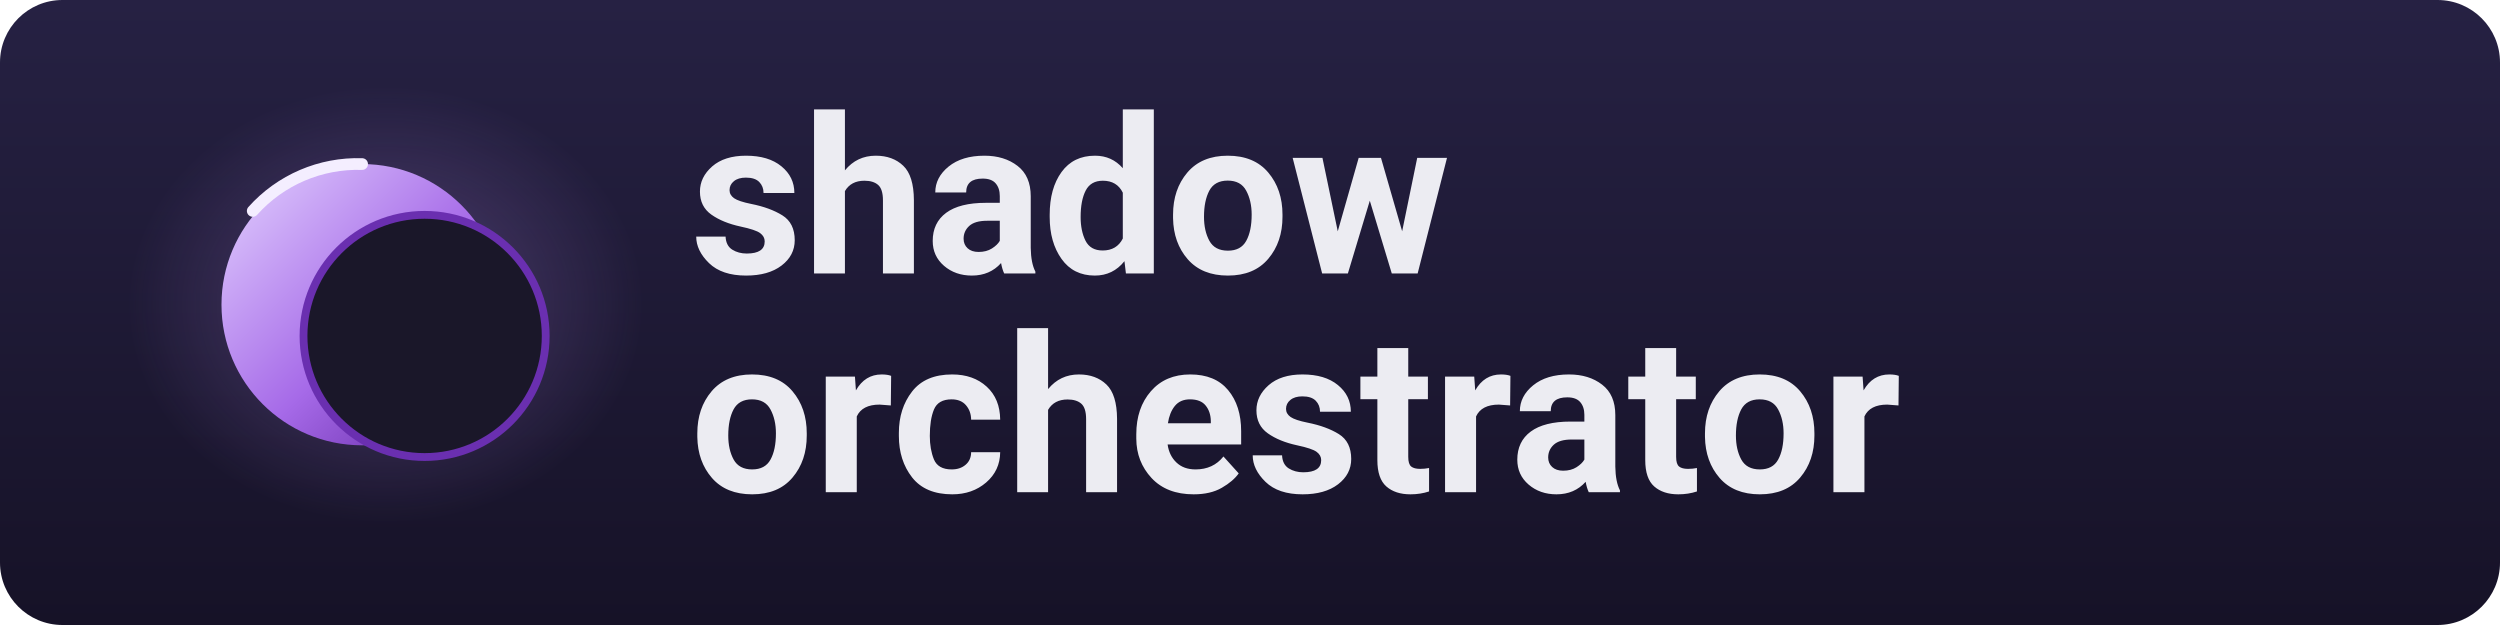
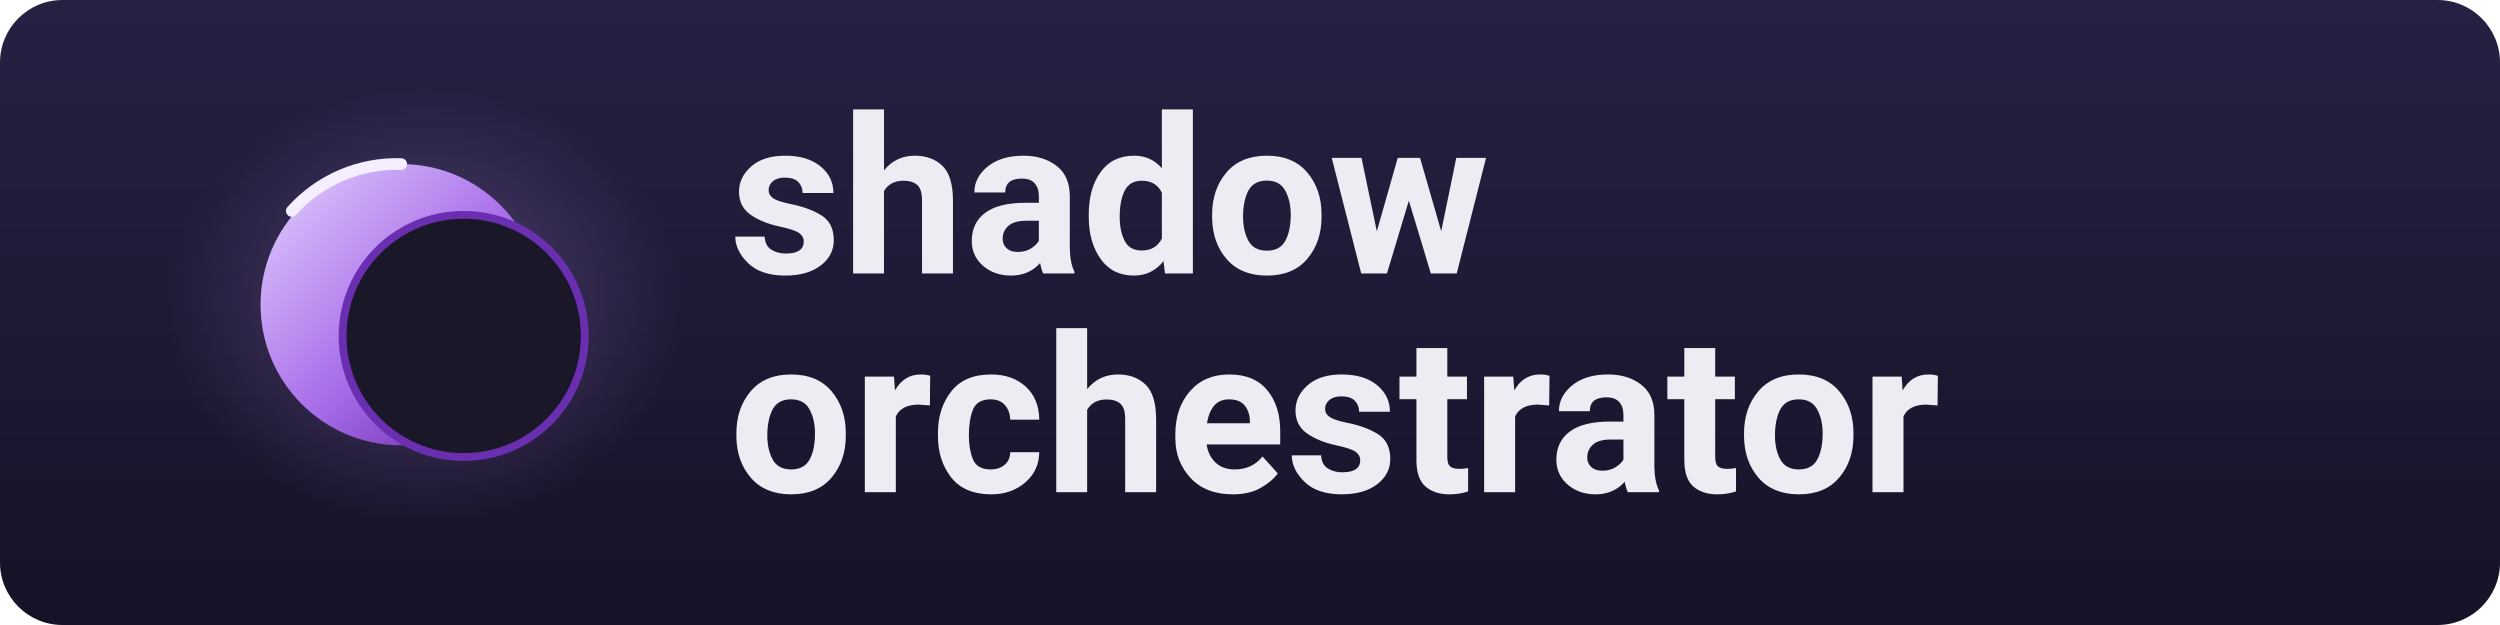
<svg xmlns="http://www.w3.org/2000/svg" viewBox="0 0 640 160" role="img" aria-labelledby="t">
  <defs>
    <linearGradient id="bg" x1="0" y1="0" x2="0" y2="1">
      <stop offset="0" stop-color="#262143" />
      <stop offset="1" stop-color="#161227" />
    </linearGradient>
    <linearGradient id="mark" x1="0" y1="0" x2="1" y2="1">
      <stop offset="0" stop-color="#e3d2ff" />
      <stop offset="0.55" stop-color="#a66ae8" />
      <stop offset="1" stop-color="#5a1e9c" />
    </linearGradient>
    <linearGradient id="mark2" x1="0" y1="0" x2="1" y2="1">
      <stop offset="0" stop-color="#c7a4fb" />
      <stop offset="1" stop-color="#6a2fb0" />
    </linearGradient>
    <linearGradient id="warm" x1="0" y1="0" x2="1" y2="1">
      <stop offset="0" stop-color="#f6d9a0" />
      <stop offset="0.55" stop-color="#e08a3c" />
      <stop offset="1" stop-color="#b8502a" />
    </linearGradient>
    <radialGradient id="halo" cx="0.5" cy="0.5" r="0.5">
      <stop offset="0" stop-color="#b98cf0" stop-opacity="0.32" />
      <stop offset="1" stop-color="#b98cf0" stop-opacity="0" />
    </radialGradient>
    <radialGradient id="glow" cx="0.5" cy="0.5" r="0.5">
      <stop offset="0" stop-color="#a66ae8" stop-opacity="0.5" />
      <stop offset="1" stop-color="#a66ae8" stop-opacity="0" />
    </radialGradient>
  </defs>
  <rect width="640" height="160" rx="16" fill="url(#bg)" />
-   <g transform="translate(-11.3 0)">
+   <g transform="translate(-1.3 0)">
    <ellipse cx="110.0" cy="78" rx="66" ry="56" fill="url(#halo)" />
    <circle cx="104" cy="78" r="36" fill="url(#mark)" />
    <path d="M76 54 A36 36 0 0 1 104 42" fill="none" stroke="#f4eeff" stroke-width="3" stroke-linecap="round" />
    <circle cx="120" cy="86" r="31" fill="#1a1729" stroke="#6a2fb0" stroke-width="2" />
    <text x="188" y="70" font-family="system-ui, -apple-system, 'Segoe UI', Roboto, sans-serif" font-size="56" font-weight="650" fill="#ececf2">shadow</text>
    <text x="188" y="126" font-family="system-ui, -apple-system, 'Segoe UI', Roboto, sans-serif" font-size="56" font-weight="650" fill="#ececf2">orchestrator</text>
  </g>
</svg>
